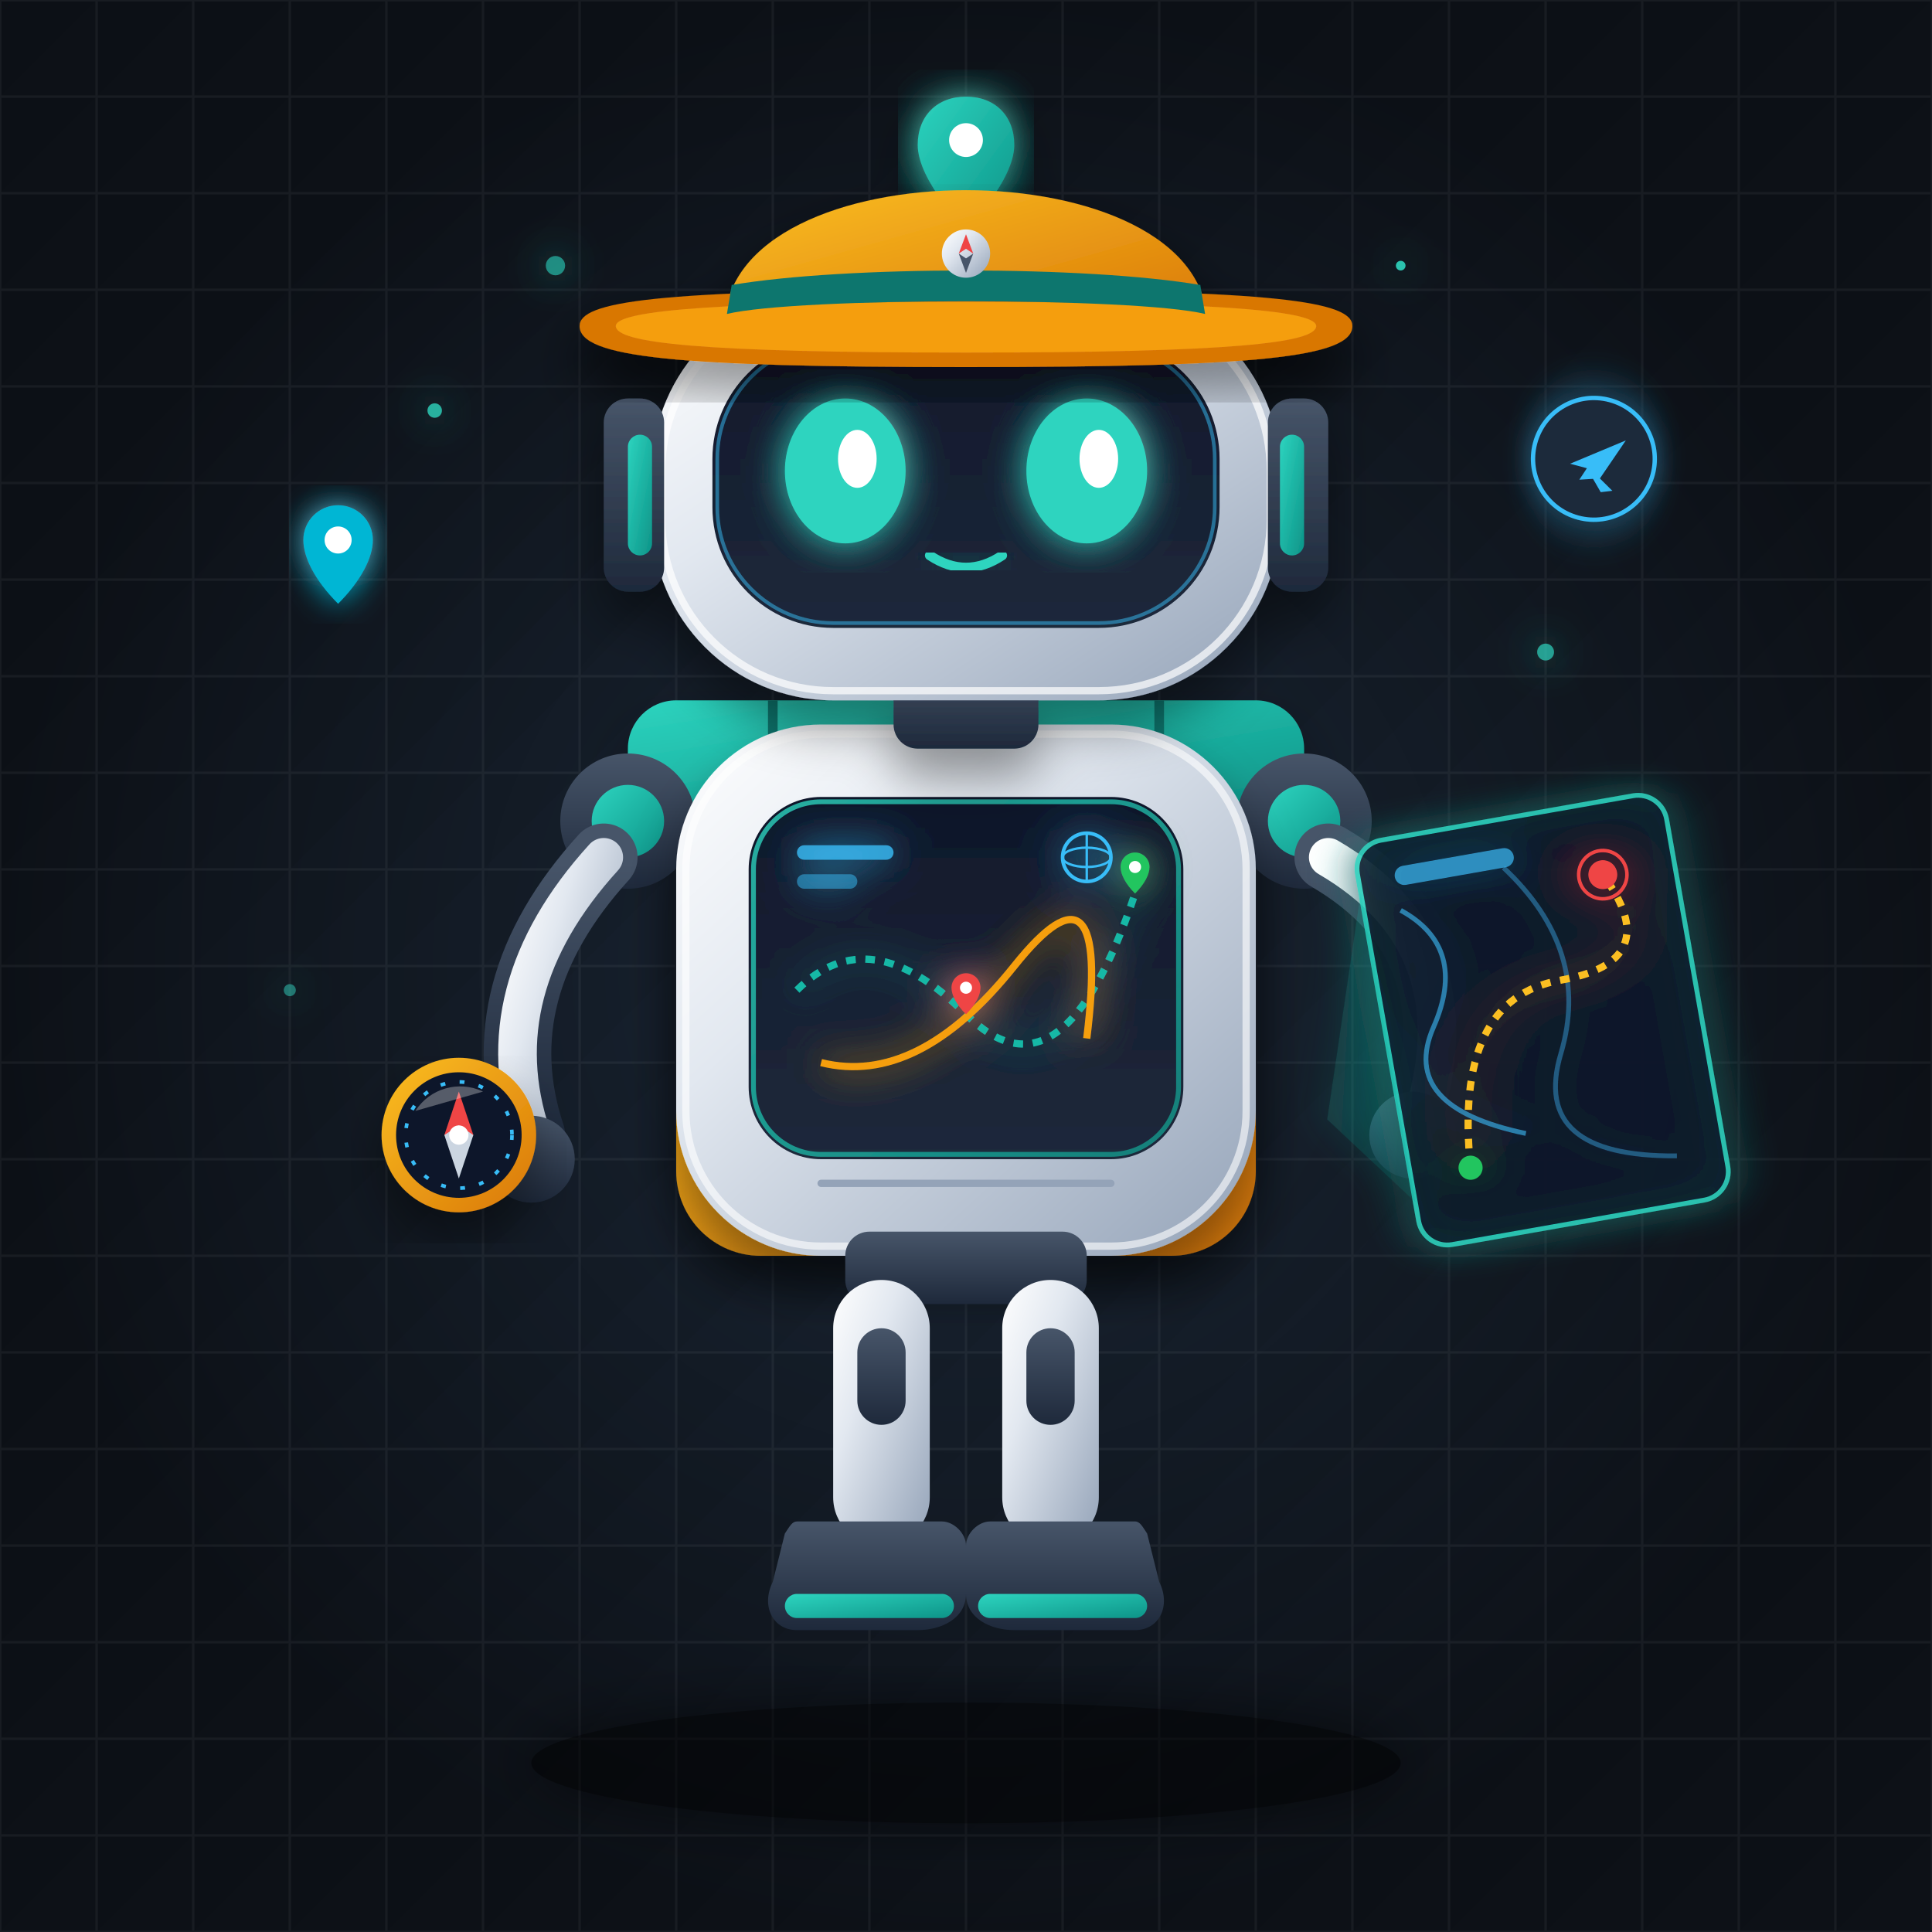
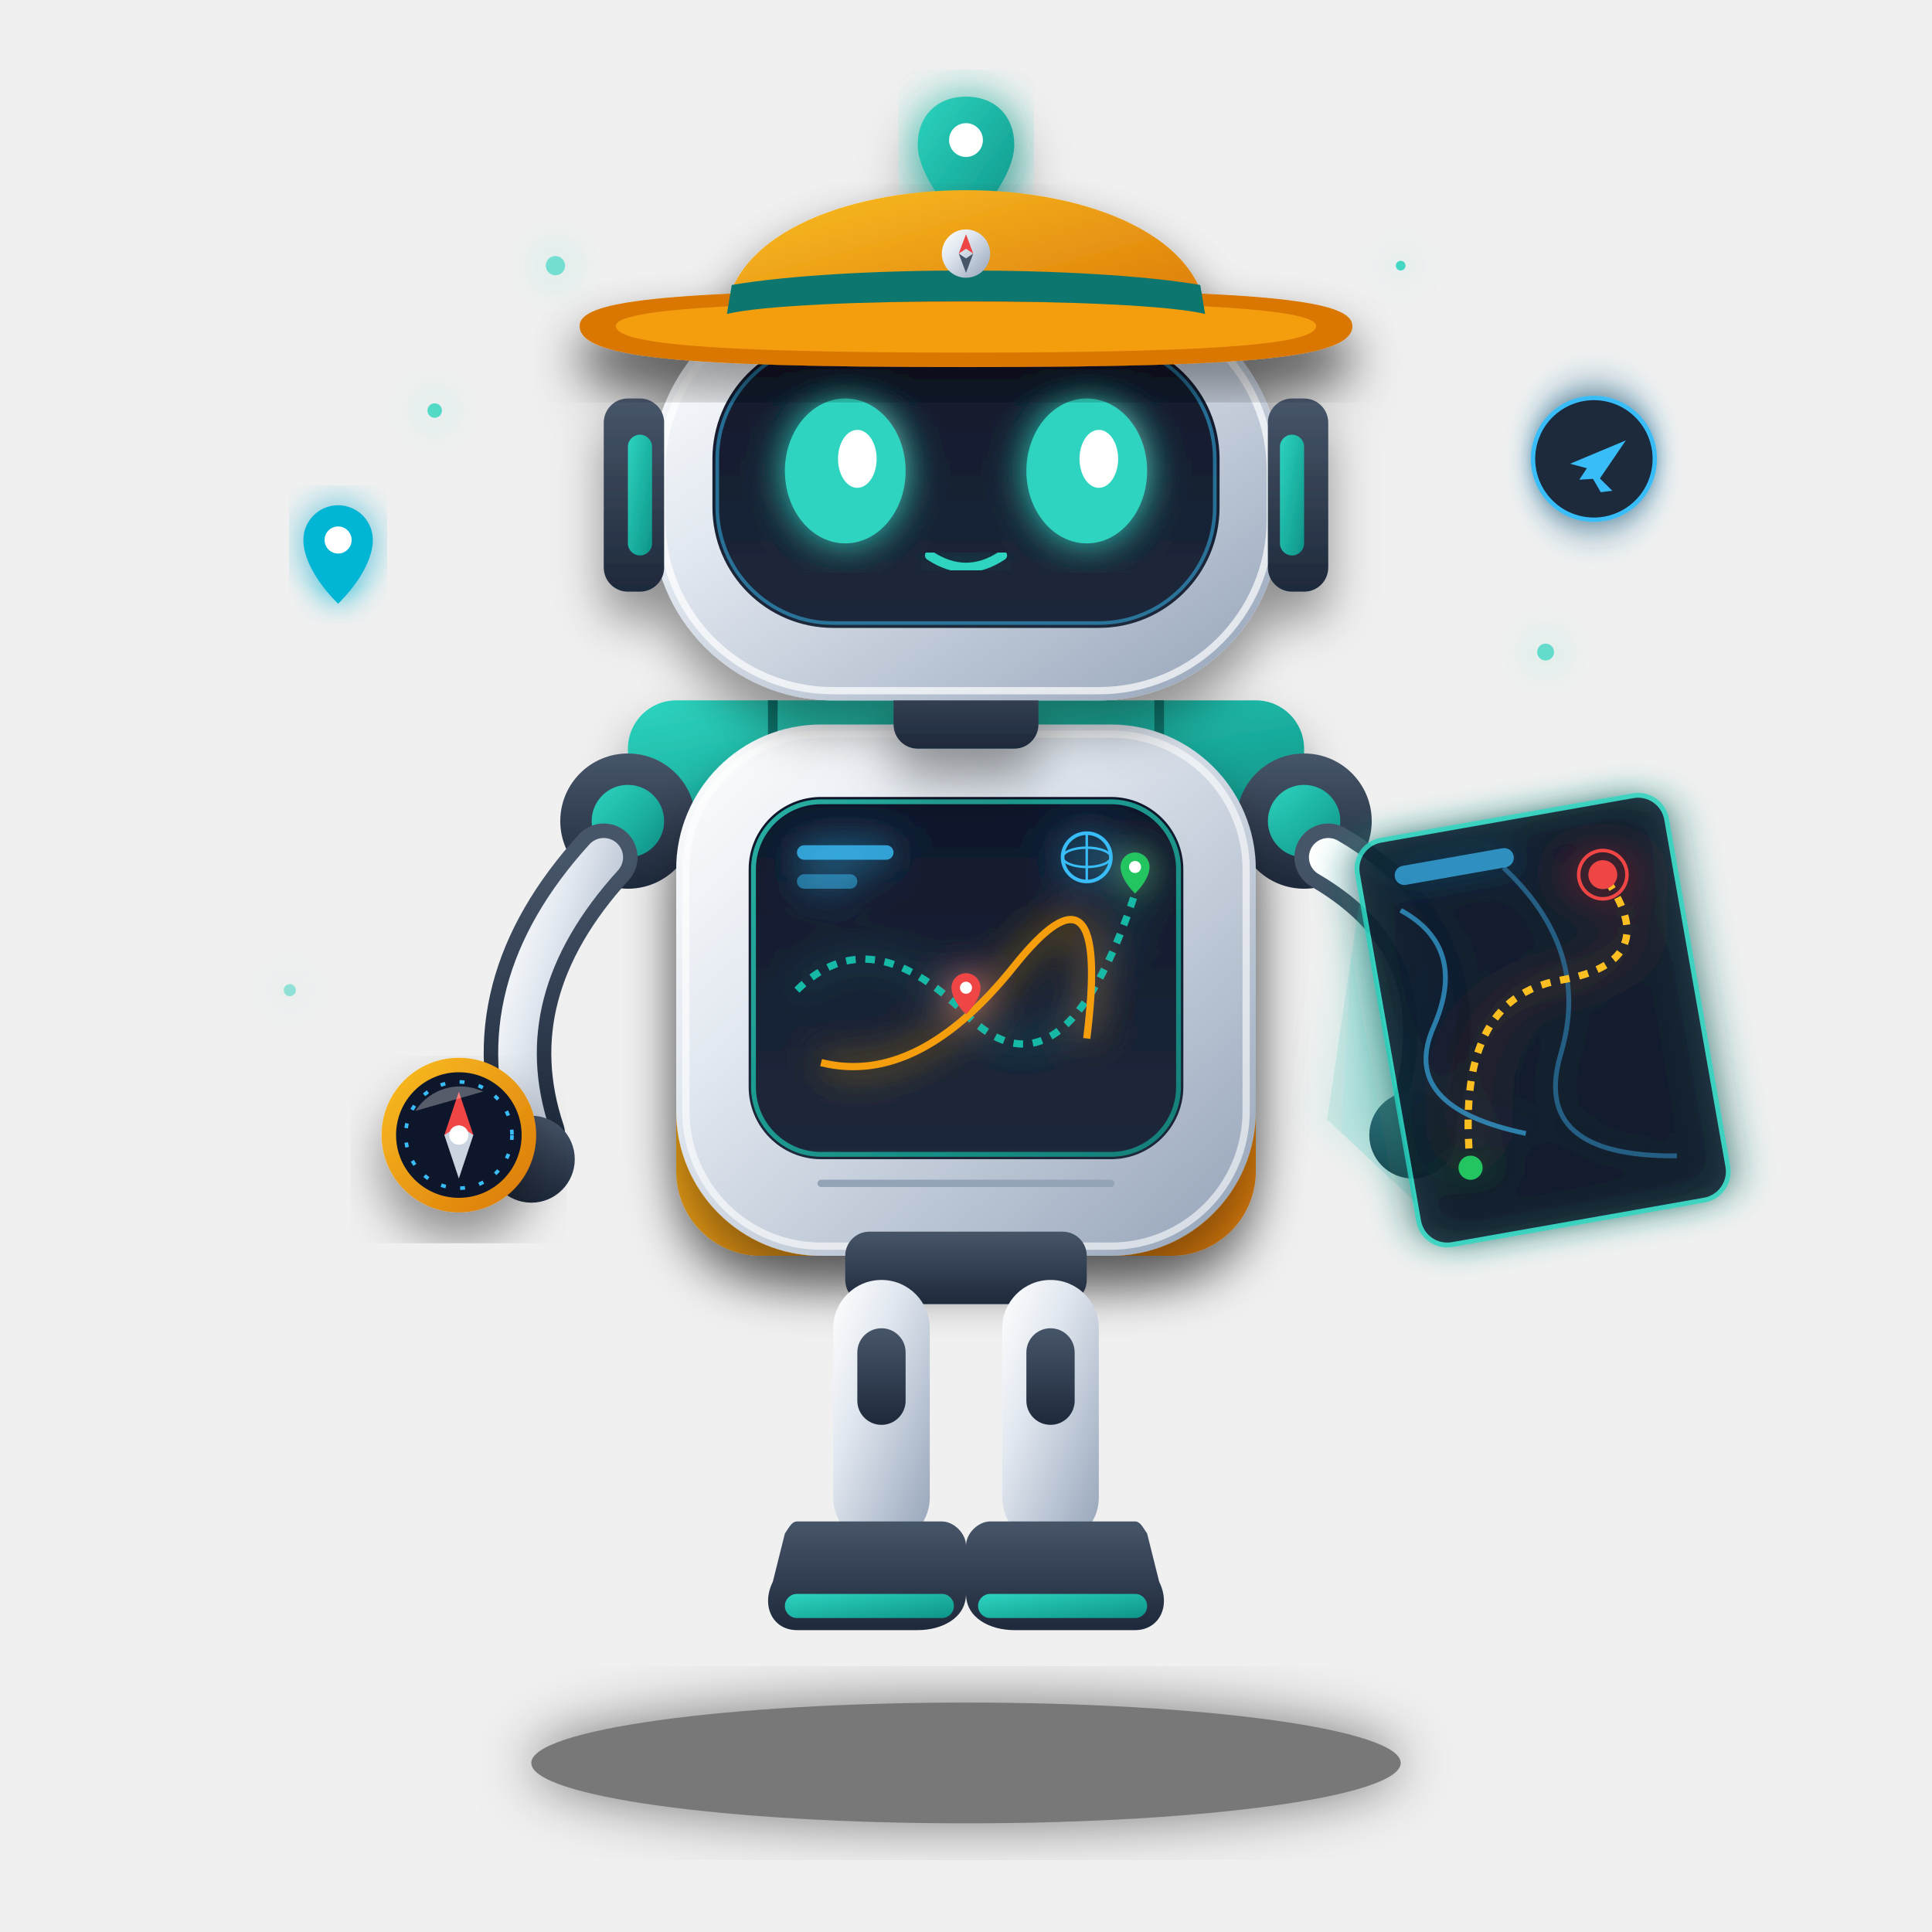
<svg xmlns="http://www.w3.org/2000/svg" viewBox="0 0 800 800" width="100%" height="100%">
  <defs>
    <radialGradient id="bgGlow" cx="50%" cy="50%" r="50%">
      <stop offset="0%" stop-color="#1a2636" />
      <stop offset="100%" stop-color="#0d1117" />
    </radialGradient>
    <linearGradient id="botBody" x1="0%" y1="0%" x2="100%" y2="100%">
      <stop offset="0%" stop-color="#ffffff" />
      <stop offset="35%" stop-color="#e2e8f0" />
      <stop offset="100%" stop-color="#94a3b8" />
    </linearGradient>
    <linearGradient id="tealAccent" x1="0%" y1="0%" x2="100%" y2="100%">
      <stop offset="0%" stop-color="#2dd4bf" />
      <stop offset="100%" stop-color="#0d9488" />
    </linearGradient>
    <linearGradient id="goldAccent" x1="0%" y1="0%" x2="100%" y2="100%">
      <stop offset="0%" stop-color="#fbbf24" />
      <stop offset="100%" stop-color="#d97706" />
    </linearGradient>
    <linearGradient id="darkMetal" x1="0%" y1="0%" x2="0%" y2="100%">
      <stop offset="0%" stop-color="#475569" />
      <stop offset="100%" stop-color="#1e293b" />
    </linearGradient>
    <linearGradient id="screenGlass" x1="0%" y1="0%" x2="0%" y2="100%">
      <stop offset="0%" stop-color="#0f172a" />
      <stop offset="100%" stop-color="#1e293b" />
    </linearGradient>
    <filter id="glowCyan" x="-20%" y="-20%" width="140%" height="140%">
      <feGaussianBlur stdDeviation="8" result="blur" />
      <feComposite in="SourceGraphic" in2="blur" operator="over" />
    </filter>
    <filter id="glowSoft" x="-30%" y="-30%" width="160%" height="160%">
      <feGaussianBlur stdDeviation="12" result="blur" />
      <feComposite in="SourceGraphic" in2="blur" operator="over" />
    </filter>
    <filter id="shadow" x="-20%" y="-20%" width="140%" height="140%">
      <feDropShadow dx="0" dy="12" stdDeviation="10" flood-color="#000000" flood-opacity="0.4" />
    </filter>
    <linearGradient id="mapGrad" x1="0%" y1="0%" x2="100%" y2="100%">
      <stop offset="0%" stop-color="#2dd4bf" stop-opacity="0.8" />
      <stop offset="100%" stop-color="#3b82f6" stop-opacity="0.8" />
    </linearGradient>
  </defs>
-   <rect width="800" height="800" fill="url(#bgGlow)" />
-   <g opacity="0.05" stroke="#ffffff" stroke-width="1">
-     <pattern id="grid" width="40" height="40" patternUnits="userSpaceOnUse">
-       <rect width="40" height="40" fill="none" />
-       <path d="M 40 0 L 0 0 0 40" />
-     </pattern>
-     <rect width="800" height="800" fill="url(#grid)" />
-   </g>
  <ellipse cx="400" cy="730" rx="180" ry="25" fill="#000000" opacity="0.5" filter="url(#glowSoft)" />
  <g id="travel-bot" transform="translate(0, -10)">
    <g id="backpack" filter="url(#shadow)">
      <rect x="280" y="330" width="240" height="200" rx="35" fill="url(#goldAccent)" />
      <rect x="310" y="420" width="180" height="90" rx="20" fill="#b45309" opacity="0.8" />
      <rect x="300" y="350" width="25" height="130" rx="10" fill="#78350f" />
      <rect x="475" y="350" width="25" height="130" rx="10" fill="#78350f" />
      <rect x="260" y="300" width="280" height="45" rx="20" fill="url(#tealAccent)" />
      <line x1="320" y1="300" x2="320" y2="345" stroke="#0f766e" stroke-width="4" />
      <line x1="480" y1="300" x2="480" y2="345" stroke="#0f766e" stroke-width="4" />
    </g>
    <g id="left-arm">
      <circle cx="260" cy="350" r="28" fill="url(#darkMetal)" />
      <circle cx="260" cy="350" r="15" fill="url(#tealAccent)" />
      <path d="M 250 365 Q 200 420 220 480" fill="none" stroke="url(#darkMetal)" stroke-width="28" stroke-linecap="round" />
      <path d="M 250 365 Q 200 420 220 480" fill="none" stroke="url(#botBody)" stroke-width="16" stroke-linecap="round" />
      <circle cx="220" cy="490" r="18" fill="url(#darkMetal)" />
      <g id="compass" transform="translate(190, 480)" filter="url(#shadow)">
        <circle cx="0" cy="0" r="32" fill="url(#goldAccent)" />
        <circle cx="0" cy="0" r="26" fill="#0f172a" />
        <circle cx="0" cy="0" r="22" fill="none" stroke="#38bdf8" stroke-width="1.5" stroke-dasharray="2 6" />
        <polygon points="0,-18 6,0 0,4 -6,0" fill="#ef4444" />
        <polygon points="0,18 6,0 0,-4 -6,0" fill="#cbd5e1" />
        <circle cx="0" cy="0" r="4" fill="#ffffff" />
        <path d="M -18 -10 A 22 22 0 0 1 10 -18 Z" fill="#ffffff" opacity="0.3" />
      </g>
    </g>
    <g id="right-arm">
      <circle cx="540" cy="350" r="28" fill="url(#darkMetal)" />
      <circle cx="540" cy="350" r="15" fill="url(#tealAccent)" />
      <path d="M 550 365 Q 610 400 590 470" fill="none" stroke="url(#darkMetal)" stroke-width="28" stroke-linecap="round" />
      <path d="M 550 365 Q 610 400 590 470" fill="none" stroke="url(#botBody)" stroke-width="16" stroke-linecap="round" />
      <circle cx="585" cy="480" r="18" fill="url(#darkMetal)" />
    </g>
    <g id="torso" filter="url(#shadow)">
      <rect x="280" y="310" width="240" height="220" rx="60" fill="url(#botBody)" />
      <rect x="284" y="314" width="232" height="212" rx="56" fill="none" stroke="#ffffff" stroke-width="3" opacity="0.6" />
      <rect x="310" y="340" width="180" height="150" rx="30" fill="url(#screenGlass)" />
      <rect x="312" y="342" width="176" height="146" rx="28" fill="none" stroke="url(#tealAccent)" stroke-width="2" opacity="0.8" />
      <g id="screen-ui" filter="url(#glowCyan)">
        <path d="M 330 420 Q 360 390 400 430 T 470 380" fill="none" stroke="#14b8a6" stroke-width="3" stroke-dasharray="4 4" />
        <path d="M 340 450 Q 380 460 420 410 T 450 440" fill="none" stroke="#f59e0b" stroke-width="3" />
        <g transform="translate(400, 430)">
          <path d="M 0 0 C -4 -4 -6 -8 -6 -11 A 6 6 0 1 1 6 -11 C 6 -8 4 -4 0 0 Z" fill="#ef4444" />
          <circle cx="0" cy="-11" r="2.5" fill="#ffffff" />
        </g>
        <g transform="translate(470, 380)">
          <path d="M 0 0 C -4 -4 -6 -8 -6 -11 A 6 6 0 1 1 6 -11 C 6 -8 4 -4 0 0 Z" fill="#22c55e" />
          <circle cx="0" cy="-11" r="2.5" fill="#ffffff" />
        </g>
        <rect x="330" y="360" width="40" height="6" rx="3" fill="#38bdf8" opacity="0.8" />
        <rect x="330" y="372" width="25" height="6" rx="3" fill="#38bdf8" opacity="0.5" />
        <circle cx="450" cy="365" r="10" fill="none" stroke="#38bdf8" stroke-width="1.5" />
        <ellipse cx="450" cy="365" rx="10" ry="4" fill="none" stroke="#38bdf8" stroke-width="1" />
        <line x1="450" y1="355" x2="450" y2="375" stroke="#38bdf8" stroke-width="1" />
      </g>
      <path d="M 340 500 L 460 500" stroke="#94a3b8" stroke-width="3" stroke-linecap="round" />
    </g>
    <g id="legs">
      <rect x="350" y="520" width="100" height="30" rx="10" fill="url(#darkMetal)" />
      <g id="left-leg">
        <rect x="345" y="540" width="40" height="110" rx="20" fill="url(#botBody)" />
        <rect x="355" y="560" width="20" height="40" rx="10" fill="url(#darkMetal)" />
        <path d="M 330 640 L 390 640 C 395 640 400 645 400 650 L 400 670 C 400 680 390 685 380 685 L 330 685 C 320 685 315 675 320 665 L 325 645 C 327 642 328 640 330 640 Z" fill="url(#darkMetal)" />
        <rect x="325" y="670" width="70" height="10" rx="5" fill="url(#tealAccent)" />
      </g>
      <g id="right-leg">
        <rect x="415" y="540" width="40" height="110" rx="20" fill="url(#botBody)" />
        <rect x="425" y="560" width="20" height="40" rx="10" fill="url(#darkMetal)" />
        <path d="M 470 640 L 410 640 C 405 640 400 645 400 650 L 400 670 C 400 680 410 685 420 685 L 470 685 C 480 685 485 675 480 665 L 475 645 C 473 642 472 640 470 640 Z" fill="url(#darkMetal)" />
        <rect x="405" y="670" width="70" height="10" rx="5" fill="url(#tealAccent)" />
      </g>
    </g>
    <g id="head-group" filter="url(#shadow)">
      <rect x="370" y="280" width="60" height="40" rx="10" fill="url(#darkMetal)" />
      <path d="M 380 295 L 420 295" stroke="#2dd4bf" stroke-width="3" filter="url(#glowCyan)" />
      <rect x="270" y="130" width="260" height="170" rx="75" fill="url(#botBody)" />
      <rect x="274" y="134" width="252" height="162" rx="71" fill="none" stroke="#ffffff" stroke-width="3" opacity="0.7" />
      <rect x="295" y="150" width="210" height="120" rx="50" fill="url(#screenGlass)" />
      <rect x="297" y="152" width="206" height="116" rx="48" fill="none" stroke="#38bdf8" stroke-width="1.5" opacity="0.5" />
      <g id="eyes" filter="url(#glowCyan)">
        <ellipse cx="350" cy="205" rx="25" ry="30" fill="#2dd4bf" />
        <ellipse cx="355" cy="200" rx="8" ry="12" fill="#ffffff" />
        <ellipse cx="450" cy="205" rx="25" ry="30" fill="#2dd4bf" />
        <ellipse cx="455" cy="200" rx="8" ry="12" fill="#ffffff" />
      </g>
      <path d="M 385 240 Q 400 250 415 240" fill="none" stroke="#2dd4bf" stroke-width="4" stroke-linecap="round" filter="url(#glowCyan)" />
      <rect x="250" y="175" width="25" height="80" rx="10" fill="url(#darkMetal)" />
      <rect x="260" y="190" width="10" height="50" rx="5" fill="url(#tealAccent)" />
      <rect x="525" y="175" width="25" height="80" rx="10" fill="url(#darkMetal)" />
      <rect x="530" y="190" width="10" height="50" rx="5" fill="url(#tealAccent)" />
      <g id="antenna">
        <rect x="393" y="80" width="14" height="55" fill="url(#darkMetal)" />
        <g transform="translate(400, 75)" filter="url(#glowCyan)">
          <path d="M 0 -25 C -12 -25 -20 -17 -20 -5 C -20 10 0 30 0 30 C 0 30 20 10 20 -5 C 20 -17 12 -25 0 -25 Z" fill="url(#tealAccent)" />
          <circle cx="0" cy="-7" r="7" fill="#ffffff" />
        </g>
      </g>
      <g id="hat" filter="url(#shadow)">
        <path d="M 300 145 C 300 70 500 70 500 145 Z" fill="url(#goldAccent)" />
        <path d="M 240 145 C 240 135 270 130 400 130 C 530 130 560 135 560 145 C 560 158 520 162 400 162 C 280 162 240 158 240 145 Z" fill="#d97706" />
        <path d="M 255 145 C 255 140 280 135 400 135 C 520 135 545 140 545 145 C 545 152 510 156 400 156 C 290 156 255 152 255 145 Z" fill="#f59e0b" />
        <path d="M 301 140 C 330 133 470 133 499 140 L 497 128 C 450 120 350 120 303 128 Z" fill="#0f766e" />
        <circle cx="400" cy="115" r="10" fill="url(#botBody)" />
        <polygon points="400,107 403,115 400,113 397,115" fill="#ef4444" />
        <polygon points="400,123 403,115 400,117 397,115" fill="#475569" />
      </g>
    </g>
    <g id="hologram-paper" transform="translate(560, 360) rotate(-10)" filter="url(#glowCyan)">
      <rect x="0" y="0" width="130" height="170" rx="12" fill="#0f172a" opacity="0.85" stroke="#2dd4bf" stroke-width="2" />
      <path d="M 15 30 Q 40 50 20 80 T 50 130" fill="none" stroke="#38bdf8" stroke-width="2" opacity="0.6" />
      <path d="M 60 20 Q 90 60 70 100 T 110 150" fill="none" stroke="#38bdf8" stroke-width="2" opacity="0.4" />
      <path d="M 25 140 Q 30 70 75 70 T 100 30" fill="none" stroke="#fbbf24" stroke-width="3" stroke-dasharray="4 4" />
      <circle cx="25" cy="140" r="5" fill="#22c55e" />
      <circle cx="100" cy="30" r="6" fill="#ef4444" />
      <circle cx="100" cy="30" r="10" fill="none" stroke="#ef4444" stroke-width="1.5" />
      <rect x="15" y="12" width="50" height="8" rx="4" fill="#38bdf8" opacity="0.7" />
      <path d="M -30 110 L 0 20 L 0 150 Z" fill="url(#tealAccent)" opacity="0.15" />
    </g>
    <g transform="translate(140, 260) scale(0.8)" filter="url(#glowCyan)">
      <path d="M 0 0 C -12 -12 -18 -24 -18 -33 A 18 18 0 1 1 18 -33 C 18 -24 12 -12 0 0 Z" fill="#06b6d4" />
      <circle cx="0" cy="-33" r="7" fill="#ffffff" />
    </g>
    <g transform="translate(660, 200) rotate(15) scale(0.9)" filter="url(#glowCyan)">
      <circle cx="0" cy="0" r="28" fill="#1e293b" stroke="#38bdf8" stroke-width="2" />
      <path d="M -10 5 L 12 -12 L 5 8 L 12 12 L 7 14 L 2 9 L -4 11 L -2 5 Z" fill="#38bdf8" />
    </g>
    <g fill="#2dd4bf" filter="url(#glowCyan)">
      <circle cx="180" cy="180" r="3" opacity="0.8" />
      <circle cx="230" cy="120" r="4" opacity="0.6" />
      <circle cx="580" cy="120" r="2" opacity="0.9" />
      <circle cx="640" cy="280" r="3.5" opacity="0.7" />
      <circle cx="120" cy="420" r="2.5" opacity="0.5" />
    </g>
  </g>
</svg>
